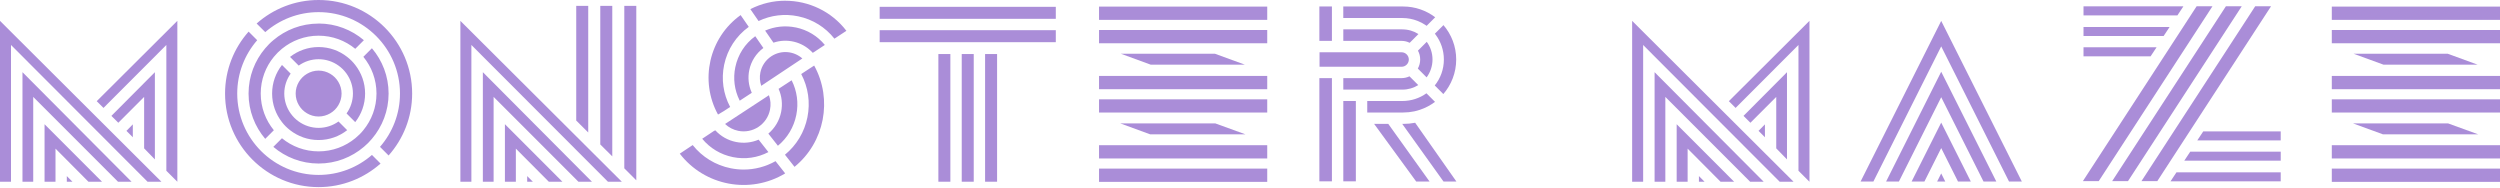
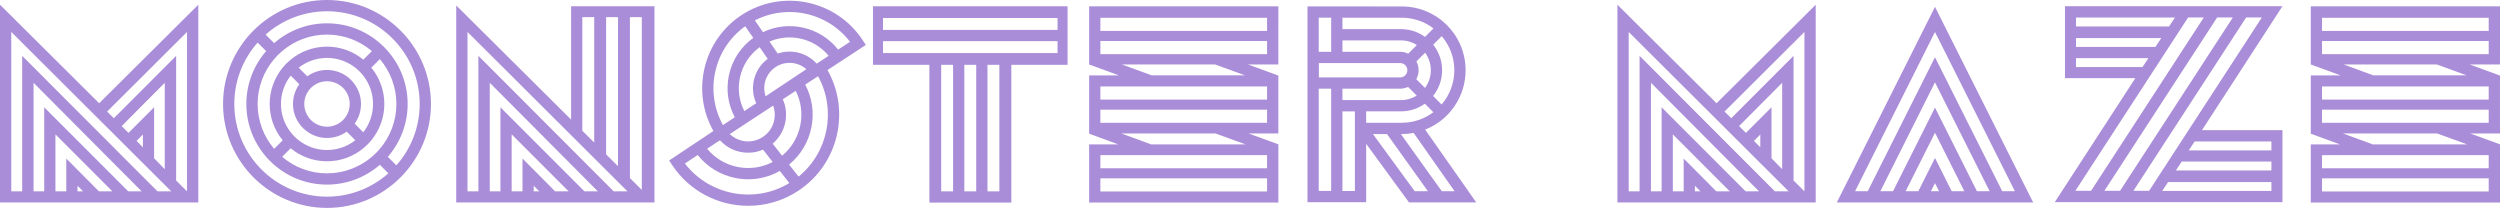
- <svg xmlns="http://www.w3.org/2000/svg" id="Layer_2" viewBox="0 0 904.41 67.67">
+ <svg xmlns="http://www.w3.org/2000/svg" id="Layer_2" data-name="Layer 2" viewBox="0 0 2576.55 214.29">
  <defs>
    <style>
      .cls-1 {
-         isolation: isolate;
-       }
- 
-       .cls-2 {
        fill: #aa8dd8;
      }
    </style>
  </defs>
-   <g id="Layer_2-2" data-name="Layer_2">
-     <g id="Layer_1-2">
-       <g class="cls-1">
-         <g class="cls-1">
-           <path class="cls-2" d="M58.4,65.75h-5.02L3.98,16.27v49.47H0V7.55l58.4,58.2ZM47.59,65.75h-4.89l-30.68-30.69v30.69h-3.89V26.11l39.46,39.63ZM36.92,65.75h-4.92l-11.92-11.98v11.98h-3.96v-20.81l20.79,20.81ZM26.21,65.75h-2.04v-2.05l2.04,2.05ZM64.16,65.75l-3.98-3.97V16.27l-22.74,22.77-2.45-2.44,29.17-29.06v58.2ZM56.03,57.67l-3.89-4v-18.61l-9.34,9.35-2.5-2.49,15.73-15.8v31.56ZM48.05,49.65l-2.31-2.31,2.31-2.35v4.67Z" />
-           <path class="cls-2" d="M93.05,14.54c-4.5,5.17-7.23,11.92-7.23,19.3,0,16.23,13.21,29.44,29.44,29.44,7.38,0,14.13-2.73,19.3-7.23l3.11,3.12c-5.97,5.29-13.82,8.52-22.41,8.52-18.66,0-33.84-15.18-33.84-33.84,0-8.59,3.22-16.44,8.52-22.41l3.11,3.11ZM115.26,8.51c6.24,0,11.96,2.28,16.38,6.03l-3.12,3.12c-3.61-2.97-8.24-4.75-13.27-4.75s-9.65,1.79-13.27,4.75c-.53.44-1.04.9-1.53,1.38-.48.48-.95,1-1.38,1.53-2.97,3.61-4.75,8.24-4.75,13.27s1.78,9.65,4.75,13.27l-3.12,3.12c-3.76-4.42-6.03-10.14-6.03-16.38s2.27-11.96,6.03-16.38c.45-.52.91-1.03,1.39-1.52.48-.49.99-.95,1.52-1.39,4.42-3.76,10.14-6.03,16.38-6.03h0ZM115.26,0c18.66,0,33.84,15.18,33.84,33.84,0,8.59-3.22,16.44-8.52,22.41l-3.11-3.12c4.5-5.17,7.23-11.92,7.23-19.3,0-16.23-13.21-29.44-29.44-29.44-7.38,0-14.12,2.73-19.3,7.23l-3.12-3.11C98.82,3.22,106.67,0,115.26,0h0ZM105.15,26.64c-1.45,2.03-2.31,4.52-2.31,7.2s.86,5.17,2.31,7.2c.4.56.85,1.09,1.33,1.58.49.49,1.02.93,1.58,1.33,2.03,1.45,4.52,2.31,7.2,2.31s5.17-.86,7.2-2.31l3.14,3.14c-2.85,2.23-6.44,3.57-10.34,3.57s-7.48-1.34-10.34-3.57c-.54-.42-1.06-.88-1.55-1.36s-.94-1-1.36-1.55c-2.23-2.85-3.57-6.44-3.57-10.34s1.34-7.48,3.57-10.34l3.14,3.14ZM134.55,17.46c3.76,4.42,6.03,10.14,6.03,16.38s-2.27,11.96-6.03,16.38c-.45.52-.91,1.03-1.39,1.52-.49.48-.99.95-1.52,1.39-4.42,3.76-10.14,6.03-16.38,6.03s-11.96-2.28-16.38-6.03l3.12-3.12c3.61,2.97,8.24,4.75,13.27,4.75s9.65-1.79,13.27-4.76c.53-.44,1.04-.9,1.53-1.38.49-.48.95-.99,1.38-1.53,2.97-3.61,4.75-8.23,4.75-13.27s-1.78-9.65-4.75-13.27l3.11-3.11ZM115.26,17.02c3.9,0,7.48,1.33,10.34,3.57.54.42,1.06.88,1.55,1.36.49.49.94,1,1.36,1.55,2.23,2.85,3.57,6.44,3.57,10.34s-1.34,7.48-3.57,10.34l-3.14-3.14c1.45-2.03,2.31-4.52,2.31-7.2s-.86-5.16-2.31-7.2c-.4-.56-.85-1.09-1.33-1.58-.49-.49-1.02-.93-1.58-1.33-2.03-1.45-4.52-2.31-7.2-2.31s-5.17.86-7.2,2.31l-3.14-3.14c2.85-2.23,6.44-3.57,10.34-3.57h0ZM115.26,25.54c1.54,0,2.99.43,4.23,1.17.6.36,1.15.78,1.64,1.27s.91,1.04,1.27,1.64c.74,1.24,1.17,2.68,1.17,4.22s-.43,2.99-1.17,4.23c-.36.6-.78,1.15-1.27,1.64-.49.49-1.04.91-1.64,1.27-1.24.73-2.68,1.17-4.23,1.17s-2.98-.43-4.22-1.17c-.6-.36-1.15-.78-1.64-1.27-.49-.49-.91-1.04-1.27-1.64-.74-1.24-1.17-2.68-1.17-4.23s.43-2.98,1.17-4.22c.36-.6.78-1.15,1.27-1.64s1.04-.91,1.64-1.27c1.24-.74,2.68-1.17,4.22-1.17h0Z" />
-           <path class="cls-2" d="M224.95,65.74h-5.02l-49.4-49.47v49.47h-3.98V7.55l58.4,58.19ZM214.14,65.74h-4.89l-30.68-30.69v30.69h-3.89V26.11l39.46,39.63ZM203.46,65.74h-4.92l-11.92-11.97v11.97h-3.96v-20.81l20.79,20.81ZM192.76,65.74h-2.04v-2.04l2.04,2.04ZM212.8,47.93l-4.34-4.32V2.13h4.34v45.8ZM221.5,56.57l-4.34-4.31V2.13h4.34v54.44ZM230.19,65.23l-4.34-4.34V2.13h4.34v63.1Z" />
-           <path class="cls-2" d="M250.59,52.48c3.45,4.33,8.27,7.29,13.76,8.39,1.56.31,3.13.47,4.69.47,4.02,0,7.97-1.04,11.52-3.04l3.49,4.43c-12.68,7.66-29.14,4.53-38.13-7.14l4.67-3.11ZM258.78,47.15c1.97,2.15,4.56,3.63,7.48,4.21,2.79.56,5.62.26,8.18-.84l3.54,4.5c-3.93,2.06-8.41,2.71-12.82,1.82-4.42-.89-8.3-3.22-11.13-6.64l4.48-2.98.05.08.22-.15ZM270.88,9.72c-4.59,3.31-7.74,8.15-8.91,13.73-1.08,5.2-.33,10.49,2.11,15.12l.07.12-2.28,1.49h0s-2.12,1.26-2.12,1.26c-6.74-12.26-3.27-27.78,8.18-35.98l2.94,4.25ZM278.17,34.44c.61,1.67.75,3.47.39,5.25-.51,2.55-1.99,4.75-4.16,6.2-2.17,1.44-4.77,1.96-7.32,1.44-1.82-.37-3.46-1.23-4.78-2.48l15.24-9.98h0s.63-.42.63-.42ZM276.15,17.37c-2.62,1.95-4.42,4.76-5.09,7.98-.57,2.74-.27,5.52.83,8.03.03.06.05.13.08.19l-4.36,2.86-.07-.15c-1.84-3.7-2.39-7.88-1.53-11.99.95-4.54,3.49-8.48,7.21-11.19l2.94,4.26ZM284.09.27c8.43,0,16.71,3.82,22.11,10.88l-4.34,2.84c-3.28-4.15-7.87-7-13.11-8.09-4.9-1.02-9.88-.41-14.33,1.71l-2.97-4.3c4.01-2.06,8.34-3.05,12.63-3.05h0ZM279.07,20.34c3.56-2.33,8.14-1.88,11.19.81l-14.28,9.5h0s-.59.4-.59.4c-.53-1.55-.65-3.22-.31-4.86.5-2.42,1.92-4.49,3.98-5.85h0ZM287.91,9.93c4.17.87,7.83,3.09,10.49,6.33l-4.36,2.86c-.09-.1-.19-.2-.29-.3-3.6-3.74-9.07-5.04-13.94-3.38l-3.02-4.37c3.48-1.51,7.33-1.92,11.11-1.13h0ZM286.39,29.05c1.95,3.87,2.55,8.24,1.68,12.55-.89,4.42-3.22,8.3-6.65,11.13l-3.46-4.39c2.38-2.01,4.01-4.74,4.63-7.84.57-2.86.24-5.75-.93-8.36l4.72-3.09ZM294.54,23.72c6.78,12.3,3.75,27.79-7.11,36.64l-3.46-4.39c4.19-3.44,7.05-8.17,8.13-13.56,1.08-5.38.28-10.85-2.25-15.63l3.14-2.06h0s1.55-1,1.55-1Z" />
-           <path class="cls-2" d="M381.95,6.81h-63.72V2.47h63.72v4.34ZM381.95,15.26h-63.72v-4.34h63.72v4.34ZM343.81,65.74h-4.34V19.55h4.34v46.19ZM352.26,65.74h-4.34V19.55h4.34v46.19ZM360.71,65.74h-4.34V19.55h4.34v46.19Z" />
-           <path class="cls-2" d="M458.44,7.19h-60.85V2.4h60.85v4.79ZM458.44,15.65h-60.85v-4.79h60.85v4.79ZM458.44,32.26h-60.85v-4.79h60.85v4.79ZM458.44,40.72h-60.85v-4.79h60.85v4.79ZM458.44,57.32h-60.85v-4.79h60.85v4.79ZM458.44,65.79h-60.85v-4.79h60.85v4.79ZM450.55,48.6h-34.45l-10.86-3.97h34.38l10.94,3.97ZM450.36,23.4h-34.05l-10.86-3.97h34.05l10.86,3.97Z" />
-           <path class="cls-2" d="M481.84,14.79h-4.54V2.34h4.54v12.45ZM481.84,65.6h-4.54V28.26h4.54v37.34ZM507.04,18.91c1.44,0,2.62,1.18,2.62,2.62s-1.17,2.62-2.62,2.62h-29.68v-5.24h29.68ZM507.62,2.35c4.35,0,8.36,1.46,11.58,3.9l-3.1,3.1c-.13-.09-.25-.18-.38-.27-.9-.61-1.87-1.12-2.89-1.52-1.71-.67-3.56-1.04-5.51-1.04h-21.37V2.34h21.67ZM490.5,65.6h-4.54v-29.06h4.54v29.06ZM507.33,10.63c2.13,0,4.13.62,5.81,1.69l-3.16,3.16c-.3-.15-.61-.28-.94-.38-.21-.07-.43-.12-.65-.17-.44-.09-.89-.14-1.36-.14h-21.07v-4.17h21.37ZM513.08,30.78c-1.67,1.04-3.64,1.64-5.75,1.64h-21.37v-4.16h21.07c1.03,0,2-.24,2.87-.65l3.17,3.17ZM519.15,36.84c-1.63,1.23-3.47,2.21-5.45,2.87-.69.23-1.39.43-2.11.58-1.28.27-2.6.41-3.96.41h-13.01v-4.16h12.71c3.25,0,6.26-1.04,8.71-2.79l3.1,3.1ZM517.17,65.68h-4.83l-15.23-20.86h5.12l14.94,20.86ZM526.89,65.68h-4.67l-14.94-20.86h.34c1.48,0,2.93-.14,4.33-.41l14.93,21.27ZM516.15,15.13c1.31,1.8,2.08,4.01,2.08,6.4s-.79,4.65-2.13,6.46l-3.18-3.18c.54-.97.85-2.09.85-3.28s-.29-2.26-.81-3.21l3.19-3.19ZM522.19,9.08c2.87,3.35,4.61,7.7,4.61,12.45s-1.76,9.14-4.65,12.5l-3.11-3.11c2.07-2.57,3.3-5.84,3.3-9.39,0-3.37-1.11-6.48-2.98-8.98-.09-.12-.18-.24-.28-.35l3.11-3.11Z" />
-           <path class="cls-2" d="M648.85,65.75h-5.02l-49.4-49.47v49.47h-3.98V7.55l58.4,58.2ZM638.03,65.75h-4.89l-30.68-30.69v30.69h-3.89V26.11l39.46,39.63ZM627.36,65.75h-4.92l-11.92-11.98v11.98h-3.96v-20.81l20.79,20.81ZM616.65,65.75h-2.04v-2.05l2.04,2.05ZM654.6,65.75l-3.98-3.97V16.27l-22.74,22.77-2.45-2.44,29.17-29.06v58.2ZM646.47,57.67l-3.89-4v-18.61l-9.34,9.35-2.5-2.49,15.73-15.8v31.56ZM638.49,49.65l-2.32-2.31,2.32-2.35v4.67Z" />
-           <path class="cls-2" d="M731.43,65.68h-4.63l-24.54-48.9-24.54,48.9h-4.63l29.17-58.12,29.17,58.12ZM722.2,65.68h-4.63l-15.31-30.51-15.31,30.51h-4.63l19.94-39.73,19.94,39.73ZM712.97,65.68h-4.63l-6.08-12.11-6.08,12.11h-4.63l10.71-21.33,10.71,21.33ZM703.73,65.68h-2.95l1.48-2.94,1.47,2.94Z" />
-           <path class="cls-2" d="M759.24,65.53h-5.73l41.15-63.26h5.73l-41.15,63.26ZM787.71,5.56h-33.97v-3.26h36.13l-2.16,3.26ZM782.72,13.03h-28.98v-3.26h31.14l-2.16,3.26ZM778.02,20.37h-24.28v-3.26h26.43l-2.16,3.26ZM769.83,65.53h-5.73l41.15-63.26h5.73l-41.15,63.26ZM780.43,65.53h-5.73l41.15-63.26h5.73l-41.15,63.26ZM825.08,65.6h-39.87l2.16-3.26h37.71v3.26ZM825.08,58.12h-34.88l2.16-3.26h32.73v3.26ZM825.08,50.79h-30.18l2.16-3.26h28.02v3.26Z" />
-           <path class="cls-2" d="M904.41,7.19h-60.85V2.4h60.85v4.79ZM904.41,15.65h-60.85v-4.79h60.85v4.79ZM904.41,32.26h-60.85v-4.79h60.85v4.79ZM904.41,40.72h-60.85v-4.79h60.85v4.79ZM904.41,57.32h-60.85v-4.79h60.85v4.79ZM904.41,65.79h-60.85v-4.79h60.85v4.79ZM896.52,48.6h-34.45l-10.86-3.97h34.38l10.94,3.97ZM896.33,23.4h-34.05l-10.86-3.97h34.05l10.86,3.97Z" />
-         </g>
-       </g>
+   <g id="Layer_1-2" data-name="Layer 1">
+     <g>
+       <path class="cls-1" d="M204.37,208.64H0V4.86l102.19,101.55L204.38,4.86v203.78ZM11.62,197.21h11.23V57.55l139.47,139.67h14.18L11.62,32.92v164.29ZM34.58,197.21h10.99v-86.64l86.6,86.64h13.81L34.58,85.33v111.89ZM57.15,197.22h11.17v-33.81l33.64,33.81h13.88l-58.7-58.75v58.75ZM79.88,197.22h5.75l-5.75-5.78v5.78ZM110.41,114.97l6.91,6.87,64.2-64.29v128.46l11.23,11.2V32.93l-82.34,82.04ZM125.38,129.94l7.06,7.02,26.38-26.39v52.55l10.99,11.29v-89.09l-44.42,44.62ZM140.74,145.25l6.53,6.53v-13.18l-6.53,6.65Z" />
+       <path class="cls-1" d="M444.16,107.14c0,59.08-48.06,107.14-107.14,107.14s-107.14-48.06-107.14-107.14S277.93,0,337.01,0s107.14,48.06,107.14,107.14ZM265.52,43.88c-14.94,16.86-24.04,39.02-24.04,63.27,0,52.67,42.85,95.52,95.52,95.52,24.25,0,46.41-9.1,63.27-24.04l-8.79-8.79c-14.6,12.7-33.65,20.42-54.48,20.42-45.83,0-83.11-37.28-83.11-83.11,0-20.83,7.72-39.87,20.42-54.48l-8.79-8.79ZM337.01,35.65c-17.62,0-33.77,6.42-46.25,17.04-1.48,1.26-2.91,2.56-4.28,3.93-1.37,1.37-2.67,2.81-3.93,4.28-10.61,12.48-17.04,28.62-17.04,46.25s6.42,33.77,17.04,46.25l8.8-8.8c-8.38-10.2-13.42-23.25-13.42-37.45s5.04-27.25,13.42-37.45c1.23-1.5,2.53-2.94,3.9-4.31,1.37-1.37,2.81-2.67,4.31-3.9,10.2-8.38,23.25-13.42,37.45-13.42s27.25,5.04,37.45,13.42l8.8-8.8c-12.48-10.61-28.62-17.04-46.25-17.04h0ZM337.01,11.62c-24.25,0-46.41,9.1-63.27,24.04l8.8,8.79c14.6-12.7,33.65-20.42,54.48-20.42,45.83,0,83.11,37.28,83.11,83.11,0,20.83-7.72,39.87-20.42,54.48l8.79,8.79c14.94-16.86,24.04-39.02,24.04-63.27,0-52.67-42.85-95.52-95.52-95.52h0ZM299.61,77.96c-6.3,8.06-10.07,18.18-10.07,29.18s3.77,21.12,10.07,29.18c1.2,1.53,2.48,2.99,3.85,4.37,1.37,1.37,2.84,2.65,4.37,3.85,8.06,6.3,18.18,10.07,29.18,10.07s21.12-3.77,29.18-10.07l-8.86-8.86c-5.74,4.1-12.75,6.52-20.32,6.52s-14.58-2.42-20.32-6.52c-1.59-1.13-3.08-2.39-4.45-3.76-1.37-1.37-2.63-2.87-3.76-4.45-4.1-5.74-6.52-12.75-6.52-20.32s2.42-14.58,6.52-20.32l-8.87-8.87ZM382.68,69.7c8.38,10.2,13.42,23.25,13.42,37.45s-5.04,27.25-13.42,37.45c-1.23,1.5-2.53,2.94-3.9,4.31-1.37,1.37-2.81,2.67-4.31,3.9-10.2,8.38-23.25,13.42-37.45,13.42s-27.25-5.04-37.45-13.42l-8.8,8.8c12.48,10.61,28.62,17.04,46.25,17.04s33.77-6.42,46.25-17.04c1.48-1.26,2.91-2.56,4.28-3.93,1.37-1.37,2.67-2.81,3.93-4.28,10.61-12.48,17.04-28.62,17.04-46.25s-6.42-33.77-17.04-46.25l-8.79,8.79ZM337.01,59.69c-11,0-21.12,3.77-29.18,10.07l8.86,8.86c5.74-4.1,12.75-6.52,20.32-6.52s14.58,2.42,20.32,6.52c1.59,1.13,3.08,2.39,4.45,3.76s2.63,2.87,3.76,4.45c4.1,5.74,6.52,12.75,6.52,20.32s-2.42,14.58-6.52,20.32l8.86,8.86c6.3-8.06,10.07-18.18,10.07-29.18s-3.77-21.12-10.07-29.18c-1.2-1.53-2.47-2.99-3.85-4.37-1.37-1.37-2.84-2.65-4.37-3.85-8.06-6.3-18.18-10.07-29.18-10.07h0ZM337.01,83.7c-4.36,0-8.43,1.22-11.93,3.29-1.69,1-3.26,2.19-4.64,3.58-1.38,1.38-2.57,2.95-3.57,4.64-2.08,3.5-3.29,7.57-3.29,11.93s1.22,8.43,3.3,11.93c1,1.69,2.19,3.26,3.57,4.64s2.95,2.57,4.64,3.58c3.5,2.08,7.57,3.29,11.93,3.29s8.43-1.22,11.93-3.29c1.69-1,3.26-2.19,4.64-3.58s2.57-2.95,3.58-4.64c2.08-3.5,3.29-7.57,3.29-11.93s-1.22-8.43-3.29-11.93c-1-1.69-2.19-3.26-3.58-4.64s-2.95-2.57-4.64-3.58c-3.5-2.08-7.57-3.29-11.93-3.29h0Z" />
+       <path class="cls-1" d="M588.6,123.27V6.45h85.91v202.19h-204.32V5.61l118.41,117.66ZM481.81,197.22h11.23V57.55l139.47,139.67h14.18L481.81,32.93v164.29ZM504.76,197.22h10.99v-86.64l86.6,86.64h13.81l-111.4-111.89v111.89ZM527.33,197.22h11.17v-33.81l33.64,33.81h13.88l-58.7-58.74v58.74ZM550.06,197.22h5.75l-5.75-5.78v5.78ZM600.14,17.63v117.11l12.26,12.18V17.63h-12.26ZM624.67,17.63v141.49l12.26,12.18V17.63h-12.26ZM649.21,17.63v165.88l12.26,12.25V17.63h-12.26Z" />
+       <path class="cls-1" d="M764.37,15.48c41.57-27.24,97.54-15.58,124.78,25.99l3.18,4.86-39.47,25.86c23.88,42.4,11.34,96.85-29.81,124.23-15.96,10.61-34.02,15.69-51.88,15.69-30.41,0-60.27-14.71-78.34-41.87l-3.22-4.84,45.63-30.36c-23.06-40.93-10.72-93.46,29.13-119.57h0ZM705.87,168.53c25.4,32.93,71.86,41.76,107.65,20.15l-9.85-12.5c-10.02,5.67-21.16,8.59-32.53,8.59-4.4,0-8.83-.44-13.25-1.33-15.51-3.12-29.1-11.46-38.84-23.68l-13.18,8.77ZM741.55,145.11l-.15-.22-12.64,8.41c7.99,9.66,18.96,16.25,31.42,18.76,12.45,2.5,25.09.67,36.18-5.13l-10-12.7c-7.22,3.1-15.21,3.96-23.08,2.37-8.24-1.66-15.55-5.82-21.11-11.9l-.62.41ZM768.02,27.05c-32.34,23.15-42.12,66.98-22.95,101.86l5.83-3.82v-.02l6.43-4.21-.19-.34c-6.89-13.09-9-28.02-5.95-42.69,3.28-15.76,12.17-29.42,25.14-38.77l-8.31-12.01ZM795.08,109.99v.02l-43.01,28.18c3.72,3.53,8.34,5.97,13.49,7.01,7.21,1.45,14.55,0,20.67-4.07,6.12-4.07,10.29-10.29,11.74-17.49,1.01-5.03.61-10.12-1.11-14.83l-1.78,1.18ZM782.92,48.62c-10.5,7.65-17.7,18.77-20.37,31.58-2.41,11.59-.87,23.39,4.32,33.84l.21.42,12.3-8.06c-.08-.18-.15-.37-.22-.54-3.09-7.09-3.94-14.95-2.33-22.68,1.9-9.11,6.97-17.03,14.38-22.54l-8.29-12.02ZM813.64,12.38c-12.12,0-24.35,2.8-35.67,8.61l8.38,12.14c12.54-5.99,26.61-7.72,40.44-4.84,14.8,3.08,27.75,11.12,37.02,22.83l12.25-8.03c-15.27-19.94-38.64-30.72-62.43-30.72h0ZM799.44,69.04c-5.83,3.82-9.82,9.68-11.24,16.5-.97,4.65-.63,9.35.86,13.72l1.66-1.1v-.03l40.32-26.82c-8.59-7.59-21.54-8.86-31.58-2.28h-.01ZM824.41,39.67c-10.7-2.23-21.56-1.08-31.38,3.18l8.52,12.34c13.75-4.7,29.21-1.03,39.36,9.54.27.28.54.56.81.85l12.3-8.06c-7.53-9.14-17.86-15.41-29.63-17.86h0ZM806.75,102.34c3.29,7.36,4.24,15.53,2.62,23.59-1.76,8.75-6.35,16.47-13.07,22.14l9.77,12.4c9.67-7.99,16.26-18.96,18.77-31.44,2.44-12.17.74-24.51-4.75-35.42l-13.33,8.72ZM838.74,81.42v-.03l-8.87,5.81c7.15,13.51,9.42,28.94,6.36,44.13-3.06,15.21-11.12,28.58-22.96,38.28l9.76,12.39c30.67-24.98,39.21-68.7,20.08-103.43l-4.37,2.85Z" />
+       <path class="cls-1" d="M1100.26,66.8h-57.95v141.99h-84.46V66.8h-58.15V6.46h200.56v60.34ZM910.04,18.58v12.26h179.89v-12.26h-179.89ZM910.04,42.43v12.26h179.89v-12.26h-179.89ZM970,66.8v130.41h12.26V66.8h-12.26ZM993.85,66.8v130.41h12.26V66.8h-12.26ZM1017.71,66.8v130.41h12.26V66.8h-12.26Z" />
+       <path class="cls-1" d="M1317.48,66.45h-31.26l30.66,11.22.61.25v59.66h-.59s-30.13,0-30.13,0l30.74,11.17v59.96h-195.01v-59.91h30.05l-30.05-10.99v-60.13h30.66l-30.66-11.22V6.55h195.01l-.02,59.9ZM1134.08,18.38v13.52h171.78v-13.52h-171.78ZM1134.08,42.28v13.52h171.78v-13.52h-171.78ZM1134.08,89.14v13.52h171.78v-13.52h-171.78ZM1134.08,113.03v13.52h171.78v-13.52h-171.78ZM1134.08,159.89v13.52h171.78v-13.52h-171.78ZM1134.08,183.78v13.52h171.78v-13.52h-171.78ZM1155.67,137.57l30.66,11.22h97.27l-30.87-11.22h-97.05ZM1156.27,66.45l30.66,11.22h96.13l-30.66-11.22h-96.13Z" />
+       <path class="cls-1" d="M1444.72,6.63c12.48,0,24.16,3.48,34.1,9.52,1.81,1.1,3.56,2.28,5.24,3.54.84.63,1.67,1.28,2.49,1.95,3.25,2.68,6.23,5.66,8.91,8.91,1.34,1.62,2.6,3.31,3.79,5.06,3.55,5.25,6.35,11.04,8.27,17.21.96,3.09,1.7,6.28,2.2,9.54.5,3.26.76,6.61.76,10.01s-.26,6.75-.76,10.01c-.5,3.26-1.24,6.45-2.2,9.54-1.92,6.18-4.73,11.96-8.27,17.21-.59.87-1.2,1.73-1.83,2.58-.63.84-1.28,1.67-1.95,2.49-3.35,4.06-7.18,7.71-11.4,10.87-1.69,1.26-3.44,2.44-5.24,3.54-3.18,1.93-6.55,3.59-10.05,4.96l52.68,75.06h-69.33l-44.12-60.43v60.2h-60.5V6.61l97.22.03ZM1359.1,91.4v105.41h12.83v-105.41h-12.83ZM1359.11,18.24v35.14h12.83V18.24h-12.83ZM1359.25,65v14.79h83.8c4.08,0,7.4-3.32,7.4-7.39s-3.32-7.4-7.4-7.4h-83.8ZM1383.54,114.78v82.04h12.83v-82.04h-12.83ZM1383.55,18.24v11.77h60.33c5.49,0,10.73,1.04,15.54,2.94,2.89,1.14,5.62,2.59,8.16,4.3.37.25.72.51,1.07.77l8.74-8.74c-9.09-6.91-20.42-11.02-32.69-11.02h-42.53s-18.64-.01-18.64-.01ZM1383.56,41.63v11.76h59.49c1.31,0,2.59.13,3.83.39.62.13,1.23.28,1.82.47.92.29,1.79.66,2.65,1.08l8.93-8.93c-4.75-3.01-10.37-4.76-16.4-4.76h-60.33ZM1451.16,89.56c-2.46,1.16-5.21,1.84-8.11,1.84h-59.49v11.76h60.32c5.95,0,11.51-1.71,16.23-4.65l-8.94-8.95ZM1468.48,106.89c-6.94,4.96-15.43,7.88-24.6,7.88h-35.89v11.76h36.72c3.83,0,7.57-.41,11.18-1.17,2.03-.43,4.01-.98,5.96-1.63,5.59-1.87,10.78-4.62,15.4-8.09l-8.75-8.75ZM1415,138.16l43,58.89h13.63l-42.17-58.89h-14.45ZM1456.94,137c-3.97.75-8.05,1.15-12.24,1.15h-.96l42.18,58.89h13.17l-42.15-60.04ZM1459.76,63.32c1.46,2.69,2.29,5.78,2.29,9.07s-.88,6.51-2.4,9.25l8.99,8.99c3.77-5.1,6-11.41,6-18.23s-2.19-12.99-5.88-18.07l-9,8.99ZM1477.06,46.04c.26.33.53.66.79,1,5.29,7.07,8.42,15.85,8.42,25.36,0,10.04-3.5,19.25-9.33,26.52l8.78,8.78c8.18-9.49,13.14-21.82,13.14-35.3s-4.91-25.68-13-35.14l-8.79,8.79Z" />
+       <path class="cls-1" d="M1871.3,208.64h-204.37V4.86l102.19,101.55,102.19-101.55v203.78ZM1678.55,197.21h11.23V57.55l139.47,139.67h14.18l-164.88-164.29v164.29ZM1701.5,197.21h10.99v-86.64l86.6,86.64h13.81l-111.4-111.89v111.89ZM1724.07,197.22h11.17v-33.81l33.64,33.81h13.88l-58.7-58.75v58.75ZM1746.8,197.22h5.75l-5.75-5.78v5.78ZM1777.34,114.97l6.91,6.87,64.2-64.29v128.46l11.23,11.2V32.93l-82.34,82.04ZM1792.31,129.94l7.06,7.02,26.38-26.39v52.55l10.99,11.29v-89.09l-44.42,44.62ZM1807.67,145.25l6.53,6.53v-13.18l-6.53,6.65Z" />
+       <path class="cls-1" d="M2095.41,208.64h-202.34L1994.24,7.06l101.17,201.58ZM1911.89,197.03h13.06l69.28-138.04,69.28,138.04h13.06l-82.34-164.07-82.34,164.07ZM1937.96,197.03h13.06l43.22-86.12,43.22,86.12h13.06l-56.29-112.15-56.28,112.15ZM1964.02,197.03h13.06l17.17-34.2,17.17,34.2h13.06l-30.23-60.22-30.23,60.22ZM1990.08,197.03h8.33l-4.17-8.3-4.16,8.3Z" />
+       <path class="cls-1" d="M2269.41,134.1h82.93v74.22h-234.63l83.03-127.82h-72.55V6.41h224.15l-82.92,127.69ZM2255.1,18.02l-116.16,178.59h16.17l116.16-178.59h-16.17ZM2139.56,59.92v9.19h68.54l6.09-9.19h-74.63ZM2139.56,39.21v9.19h81.83l6.09-9.19h-87.91ZM2139.56,18.1v9.19h95.9l6.09-9.19h-101.99ZM2285.01,18.02l-116.16,178.59h16.17l116.16-178.59h-16.17ZM2314.92,18.02l-116.16,178.59h16.17l116.16-178.59h-16.17ZM2234.5,187.61l-6.09,9.19h112.55v-9.19h-106.46ZM2248.57,166.5l-6.09,9.19h98.47v-9.19h-92.38ZM2261.85,145.79l-6.09,9.19h85.19v-9.19h-79.1Z" />
+       <path class="cls-1" d="M2576.53,66.45h-31.26l30.66,11.22.61.25v59.66h-.59s-30.13,0-30.13,0l30.74,11.17v59.96h-195.01v-59.91h30.05l-30.05-10.99v-60.13h30.66l-30.66-11.22V6.55h195.01l-.02,59.9ZM2393.13,18.38v13.52h171.78v-13.52h-171.78ZM2393.13,42.28v13.52h171.78v-13.52h-171.78ZM2393.13,89.14v13.52h171.78v-13.52h-171.78ZM2393.13,113.03v13.52h171.78v-13.52h-171.78ZM2393.13,159.89v13.52h171.78v-13.52h-171.78ZM2393.13,183.78v13.52h171.78v-13.52h-171.78ZM2414.72,137.57l30.66,11.22h97.27l-30.87-11.22h-97.05ZM2415.33,66.45l30.66,11.22h96.13l-30.66-11.22h-96.13Z" />
    </g>
  </g>
</svg>
